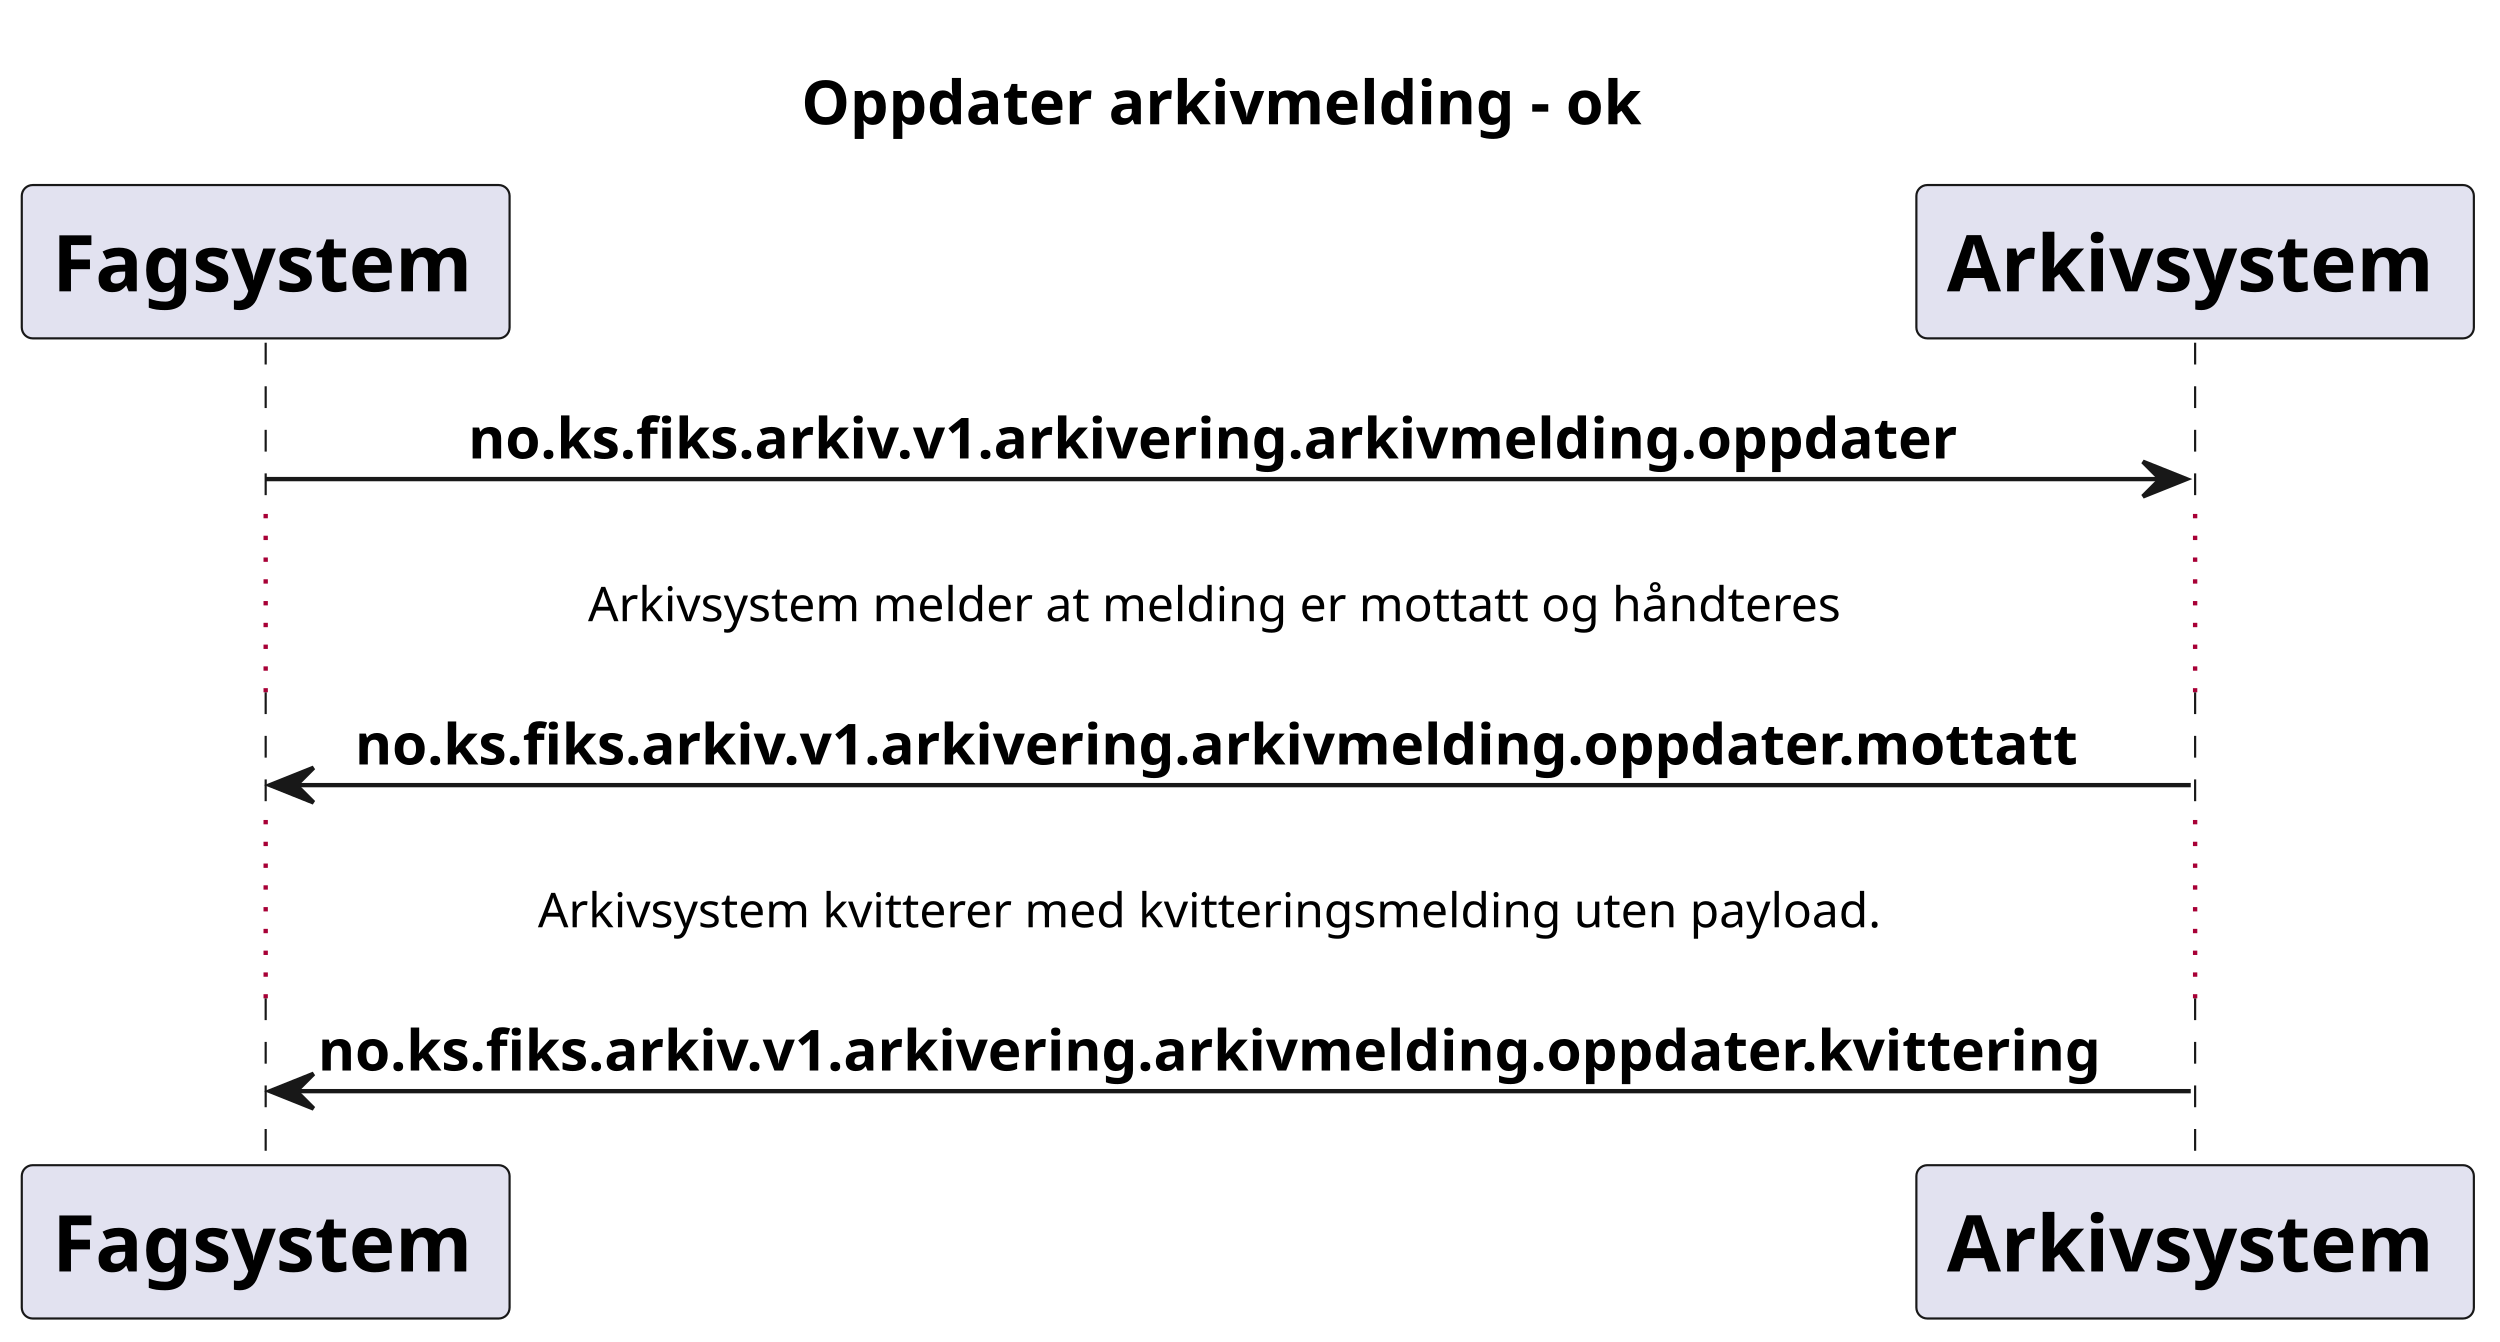
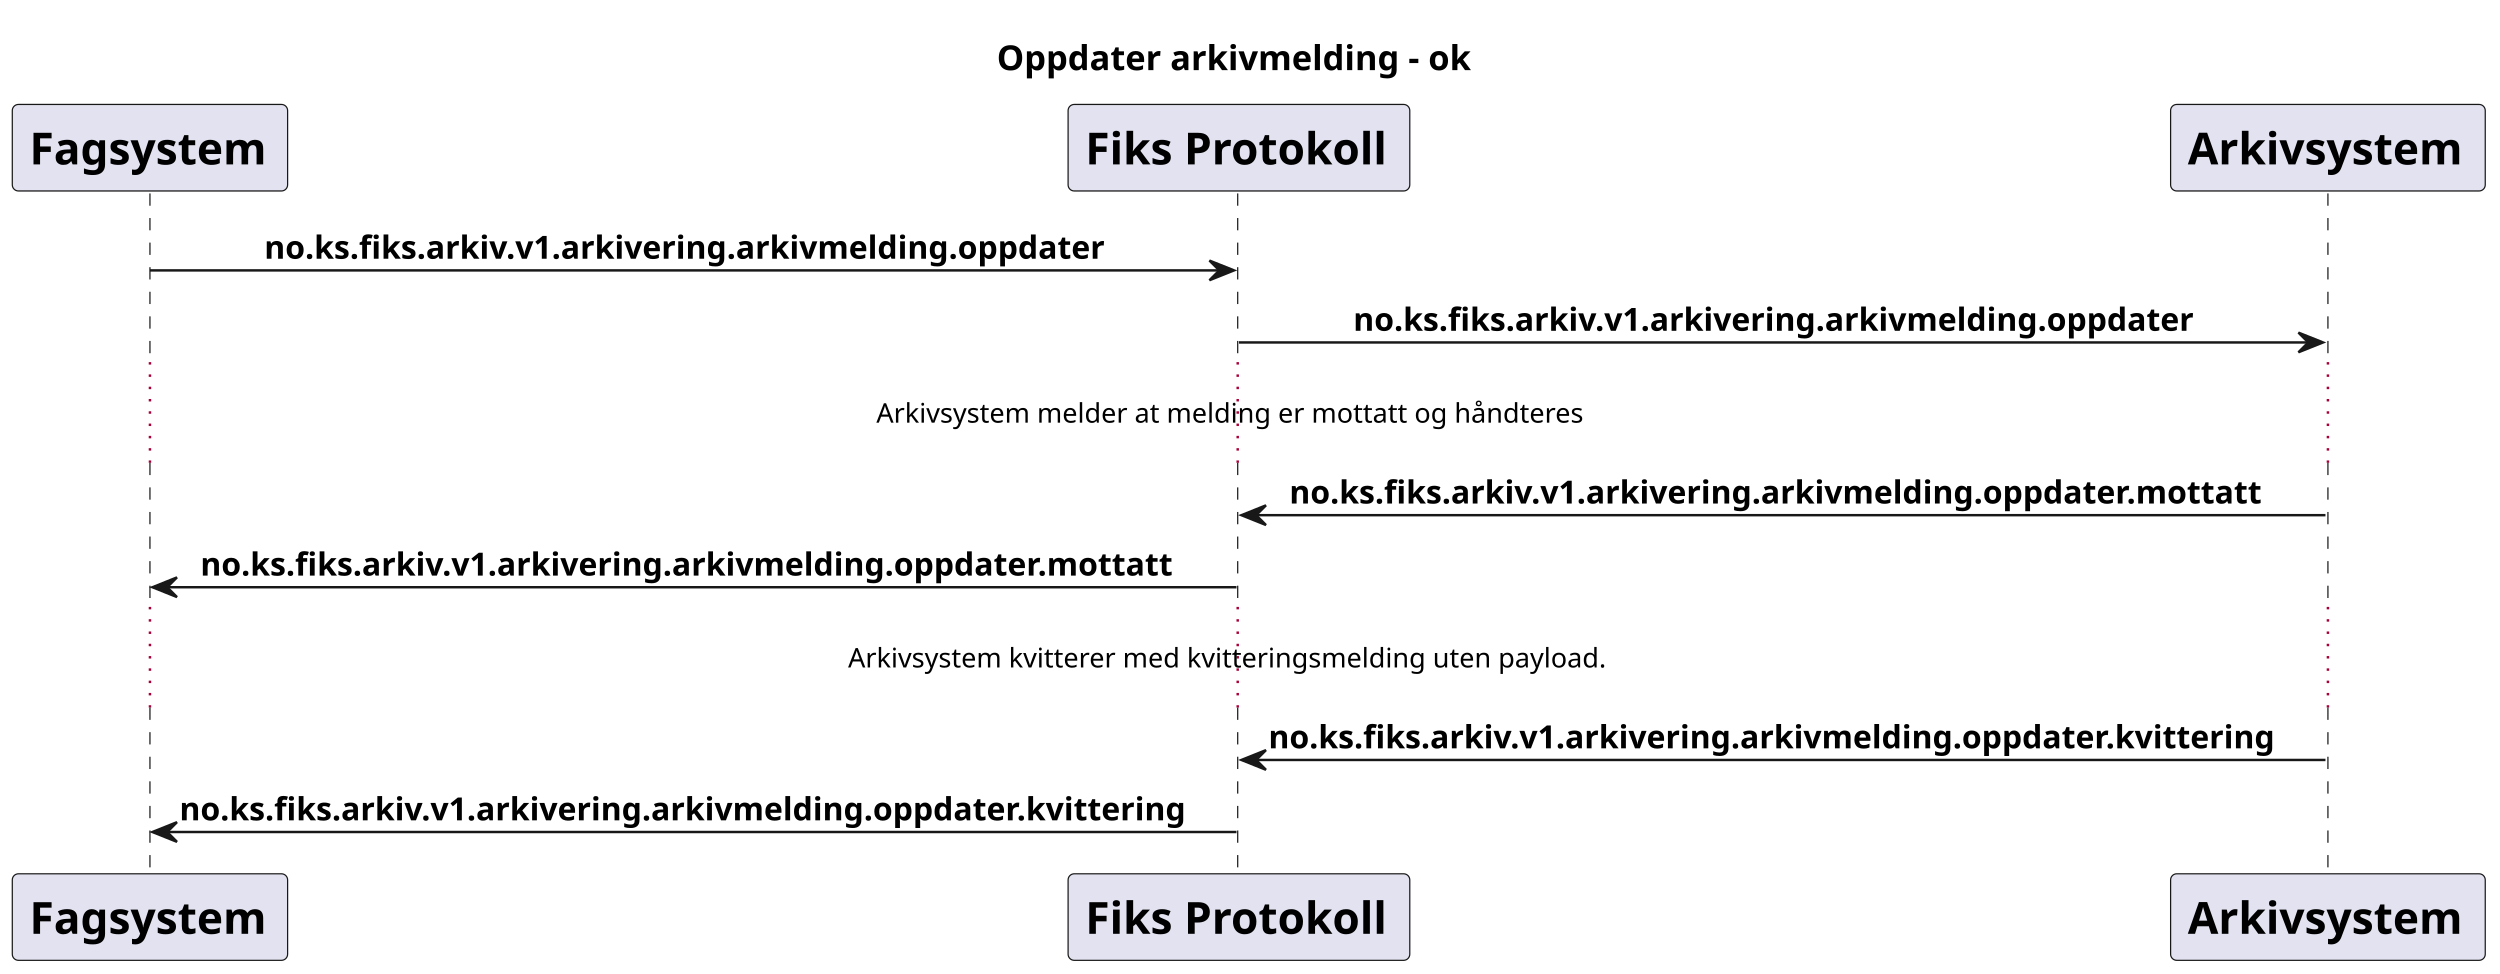
- <svg xmlns="http://www.w3.org/2000/svg" contentStyleType="text/css" height="308px" preserveAspectRatio="none" style="width:574px;height:308px;background:#FFFFFF;" version="1.1" viewBox="0 0 574 308" width="574px" zoomAndPan="magnify">
+ <svg xmlns="http://www.w3.org/2000/svg" contentStyleType="text/css" height="396px" preserveAspectRatio="none" style="width:1017px;height:396px;background:#FFFFFF;" version="1.1" viewBox="0 0 1017 396" width="1017px" zoomAndPan="magnify">
  <defs />
  <g>
-     <text fill="#000000" font-family="sans-serif" font-size="14" font-weight="bold" lengthAdjust="spacing" textLength="204" x="184" y="28.535">Oppdater arkivmelding - ok</text>
-     <line style="stroke:#181818;stroke-width:0.5;stroke-dasharray:5.0,5.0;" x1="61" x2="61" y1="78.688" y2="117.998" />
-     <line style="stroke:#A80036;stroke-width:1.0;stroke-dasharray:1.0,4.0;" x1="61" x2="61" y1="117.998" y2="158.953" />
-     <line style="stroke:#181818;stroke-width:0.5;stroke-dasharray:5.0,5.0;" x1="61" x2="61" y1="158.953" y2="188.264" />
-     <line style="stroke:#A80036;stroke-width:1.0;stroke-dasharray:1.0,4.0;" x1="61" x2="61" y1="188.264" y2="229.219" />
-     <line style="stroke:#181818;stroke-width:0.5;stroke-dasharray:5.0,5.0;" x1="61" x2="61" y1="229.219" y2="268.529" />
-     <line style="stroke:#181818;stroke-width:0.5;stroke-dasharray:5.0,5.0;" x1="504" x2="504" y1="78.688" y2="117.998" />
-     <line style="stroke:#A80036;stroke-width:1.0;stroke-dasharray:1.0,4.0;" x1="504" x2="504" y1="117.998" y2="158.953" />
-     <line style="stroke:#181818;stroke-width:0.5;stroke-dasharray:5.0,5.0;" x1="504" x2="504" y1="158.953" y2="188.264" />
-     <line style="stroke:#A80036;stroke-width:1.0;stroke-dasharray:1.0,4.0;" x1="504" x2="504" y1="188.264" y2="229.219" />
-     <line style="stroke:#181818;stroke-width:0.5;stroke-dasharray:5.0,5.0;" x1="504" x2="504" y1="229.219" y2="268.529" />
+     <text fill="#000000" font-family="sans-serif" font-size="14" font-weight="bold" lengthAdjust="spacing" textLength="204" x="405.5" y="28.535">Oppdater arkivmelding - ok</text>
+     <line style="stroke:#181818;stroke-width:0.5;stroke-dasharray:5.0,5.0;" x1="61" x2="61" y1="78.688" y2="147.309" />
+     <line style="stroke:#A80036;stroke-width:1.0;stroke-dasharray:1.0,4.0;" x1="61" x2="61" y1="147.309" y2="188.264" />
+     <line style="stroke:#181818;stroke-width:0.5;stroke-dasharray:5.0,5.0;" x1="61" x2="61" y1="188.264" y2="246.885" />
+     <line style="stroke:#A80036;stroke-width:1.0;stroke-dasharray:1.0,4.0;" x1="61" x2="61" y1="246.885" y2="287.84" />
+     <line style="stroke:#181818;stroke-width:0.5;stroke-dasharray:5.0,5.0;" x1="61" x2="61" y1="287.84" y2="356.461" />
+     <line style="stroke:#181818;stroke-width:0.5;stroke-dasharray:5.0,5.0;" x1="503.5" x2="503.5" y1="78.688" y2="147.309" />
+     <line style="stroke:#A80036;stroke-width:1.0;stroke-dasharray:1.0,4.0;" x1="503.5" x2="503.5" y1="147.309" y2="188.264" />
+     <line style="stroke:#181818;stroke-width:0.5;stroke-dasharray:5.0,5.0;" x1="503.5" x2="503.5" y1="188.264" y2="246.885" />
+     <line style="stroke:#A80036;stroke-width:1.0;stroke-dasharray:1.0,4.0;" x1="503.5" x2="503.5" y1="246.885" y2="287.84" />
+     <line style="stroke:#181818;stroke-width:0.5;stroke-dasharray:5.0,5.0;" x1="503.5" x2="503.5" y1="287.84" y2="356.461" />
+     <line style="stroke:#181818;stroke-width:0.5;stroke-dasharray:5.0,5.0;" x1="947" x2="947" y1="78.688" y2="147.309" />
+     <line style="stroke:#A80036;stroke-width:1.0;stroke-dasharray:1.0,4.0;" x1="947" x2="947" y1="147.309" y2="188.264" />
+     <line style="stroke:#181818;stroke-width:0.5;stroke-dasharray:5.0,5.0;" x1="947" x2="947" y1="188.264" y2="246.885" />
+     <line style="stroke:#A80036;stroke-width:1.0;stroke-dasharray:1.0,4.0;" x1="947" x2="947" y1="246.885" y2="287.84" />
+     <line style="stroke:#181818;stroke-width:0.5;stroke-dasharray:5.0,5.0;" x1="947" x2="947" y1="287.84" y2="356.461" />
    <rect fill="#E2E2F0" height="35.199" rx="2.5" ry="2.5" style="stroke:#181818;stroke-width:0.5;" width="112" x="5" y="42.488" />
    <text fill="#000000" font-family="sans-serif" font-size="18" font-weight="bold" lengthAdjust="spacing" textLength="98" x="12" y="66.891">Fagsystem</text>
-     <rect fill="#E2E2F0" height="35.199" rx="2.5" ry="2.5" style="stroke:#181818;stroke-width:0.5;" width="112" x="5" y="267.529" />
-     <text fill="#000000" font-family="sans-serif" font-size="18" font-weight="bold" lengthAdjust="spacing" textLength="98" x="12" y="291.932">Fagsystem</text>
-     <rect fill="#E2E2F0" height="35.199" rx="2.5" ry="2.5" style="stroke:#181818;stroke-width:0.5;" width="128" x="440" y="42.488" />
-     <text fill="#000000" font-family="sans-serif" font-size="18" font-weight="bold" lengthAdjust="spacing" textLength="114" x="447" y="66.891">Arkivsystem</text>
-     <rect fill="#E2E2F0" height="35.199" rx="2.5" ry="2.5" style="stroke:#181818;stroke-width:0.5;" width="128" x="440" y="267.529" />
-     <text fill="#000000" font-family="sans-serif" font-size="18" font-weight="bold" lengthAdjust="spacing" textLength="114" x="447" y="291.932">Arkivsystem</text>
+     <rect fill="#E2E2F0" height="35.199" rx="2.5" ry="2.5" style="stroke:#181818;stroke-width:0.5;" width="112" x="5" y="355.461" />
+     <text fill="#000000" font-family="sans-serif" font-size="18" font-weight="bold" lengthAdjust="spacing" textLength="98" x="12" y="379.863">Fagsystem</text>
+     <rect fill="#E2E2F0" height="35.199" rx="2.5" ry="2.5" style="stroke:#181818;stroke-width:0.5;" width="139" x="434.5" y="42.488" />
+     <text fill="#000000" font-family="sans-serif" font-size="18" font-weight="bold" lengthAdjust="spacing" textLength="125" x="441.5" y="66.891">Fiks Protokoll</text>
+     <rect fill="#E2E2F0" height="35.199" rx="2.5" ry="2.5" style="stroke:#181818;stroke-width:0.5;" width="139" x="434.5" y="355.461" />
+     <text fill="#000000" font-family="sans-serif" font-size="18" font-weight="bold" lengthAdjust="spacing" textLength="125" x="441.5" y="379.863">Fiks Protokoll</text>
+     <rect fill="#E2E2F0" height="35.199" rx="2.5" ry="2.5" style="stroke:#181818;stroke-width:0.5;" width="128" x="883" y="42.488" />
+     <text fill="#000000" font-family="sans-serif" font-size="18" font-weight="bold" lengthAdjust="spacing" textLength="114" x="890" y="66.891">Arkivsystem</text>
+     <rect fill="#E2E2F0" height="35.199" rx="2.5" ry="2.5" style="stroke:#181818;stroke-width:0.5;" width="128" x="883" y="355.461" />
+     <text fill="#000000" font-family="sans-serif" font-size="18" font-weight="bold" lengthAdjust="spacing" textLength="114" x="890" y="379.863">Arkivsystem</text>
    <polygon fill="#181818" points="492,105.998,502,109.998,492,113.998,496,109.998" style="stroke:#181818;stroke-width:1.0;" />
    <line style="stroke:#181818;stroke-width:1.0;" x1="61" x2="498" y1="109.998" y2="109.998" />
    <text fill="#000000" font-family="sans-serif" font-size="13" font-weight="bold" lengthAdjust="spacing" textLength="350" x="107.5" y="105.256">no.ks.fiks.arkiv.v1.arkivering.arkivmelding.oppdater</text>
-     <text fill="#000000" font-family="sans-serif" font-size="11" lengthAdjust="spacing" textLength="295" x="135" y="142.633">Arkivsystem melder at melding er mottatt og håndteres</text>
-     <polygon fill="#181818" points="72,176.264,62,180.264,72,184.264,68,180.264" style="stroke:#181818;stroke-width:1.0;" />
-     <line style="stroke:#181818;stroke-width:1.0;" x1="66" x2="503" y1="180.264" y2="180.264" />
-     <text fill="#000000" font-family="sans-serif" font-size="13" font-weight="bold" lengthAdjust="spacing" textLength="402" x="81.5" y="175.522">no.ks.fiks.arkiv.v1.arkivering.arkivmelding.oppdater.mottatt</text>
-     <text fill="#000000" font-family="sans-serif" font-size="11" lengthAdjust="spacing" textLength="318" x="123.5" y="212.898">Arkivsystem kvitterer med kvitteringsmelding uten payload.</text>
-     <polygon fill="#181818" points="72,246.529,62,250.529,72,254.529,68,250.529" style="stroke:#181818;stroke-width:1.0;" />
-     <line style="stroke:#181818;stroke-width:1.0;" x1="66" x2="503" y1="250.529" y2="250.529" />
-     <text fill="#000000" font-family="sans-serif" font-size="13" font-weight="bold" lengthAdjust="spacing" textLength="419" x="73" y="245.787">no.ks.fiks.arkiv.v1.arkivering.arkivmelding.oppdater.kvittering</text>
+     <polygon fill="#181818" points="935,135.309,945,139.309,935,143.309,939,139.309" style="stroke:#181818;stroke-width:1.0;" />
+     <line style="stroke:#181818;stroke-width:1.0;" x1="504" x2="941" y1="139.309" y2="139.309" />
+     <text fill="#000000" font-family="sans-serif" font-size="13" font-weight="bold" lengthAdjust="spacing" textLength="350" x="550.5" y="134.566">no.ks.fiks.arkiv.v1.arkivering.arkivmelding.oppdater</text>
+     <text fill="#000000" font-family="sans-serif" font-size="11" lengthAdjust="spacing" textLength="295" x="356.5" y="171.943">Arkivsystem melder at melding er mottatt og håndteres</text>
+     <polygon fill="#181818" points="515,205.574,505,209.574,515,213.574,511,209.574" style="stroke:#181818;stroke-width:1.0;" />
+     <line style="stroke:#181818;stroke-width:1.0;" x1="509" x2="946" y1="209.574" y2="209.574" />
+     <text fill="#000000" font-family="sans-serif" font-size="13" font-weight="bold" lengthAdjust="spacing" textLength="402" x="524.5" y="204.832">no.ks.fiks.arkiv.v1.arkivering.arkivmelding.oppdater.mottatt</text>
+     <polygon fill="#181818" points="72,234.885,62,238.885,72,242.885,68,238.885" style="stroke:#181818;stroke-width:1.0;" />
+     <line style="stroke:#181818;stroke-width:1.0;" x1="66" x2="503" y1="238.885" y2="238.885" />
+     <text fill="#000000" font-family="sans-serif" font-size="13" font-weight="bold" lengthAdjust="spacing" textLength="402" x="81.5" y="234.143">no.ks.fiks.arkiv.v1.arkivering.arkivmelding.oppdater.mottatt</text>
+     <text fill="#000000" font-family="sans-serif" font-size="11" lengthAdjust="spacing" textLength="318" x="345" y="271.519">Arkivsystem kvitterer med kvitteringsmelding uten payload.</text>
+     <polygon fill="#181818" points="515,305.15,505,309.15,515,313.15,511,309.15" style="stroke:#181818;stroke-width:1.0;" />
+     <line style="stroke:#181818;stroke-width:1.0;" x1="509" x2="946" y1="309.15" y2="309.15" />
+     <text fill="#000000" font-family="sans-serif" font-size="13" font-weight="bold" lengthAdjust="spacing" textLength="419" x="516" y="304.408">no.ks.fiks.arkiv.v1.arkivering.arkivmelding.oppdater.kvittering</text>
+     <polygon fill="#181818" points="72,334.461,62,338.461,72,342.461,68,338.461" style="stroke:#181818;stroke-width:1.0;" />
+     <line style="stroke:#181818;stroke-width:1.0;" x1="66" x2="503" y1="338.461" y2="338.461" />
+     <text fill="#000000" font-family="sans-serif" font-size="13" font-weight="bold" lengthAdjust="spacing" textLength="419" x="73" y="333.719">no.ks.fiks.arkiv.v1.arkivering.arkivmelding.oppdater.kvittering</text>
  </g>
</svg>
